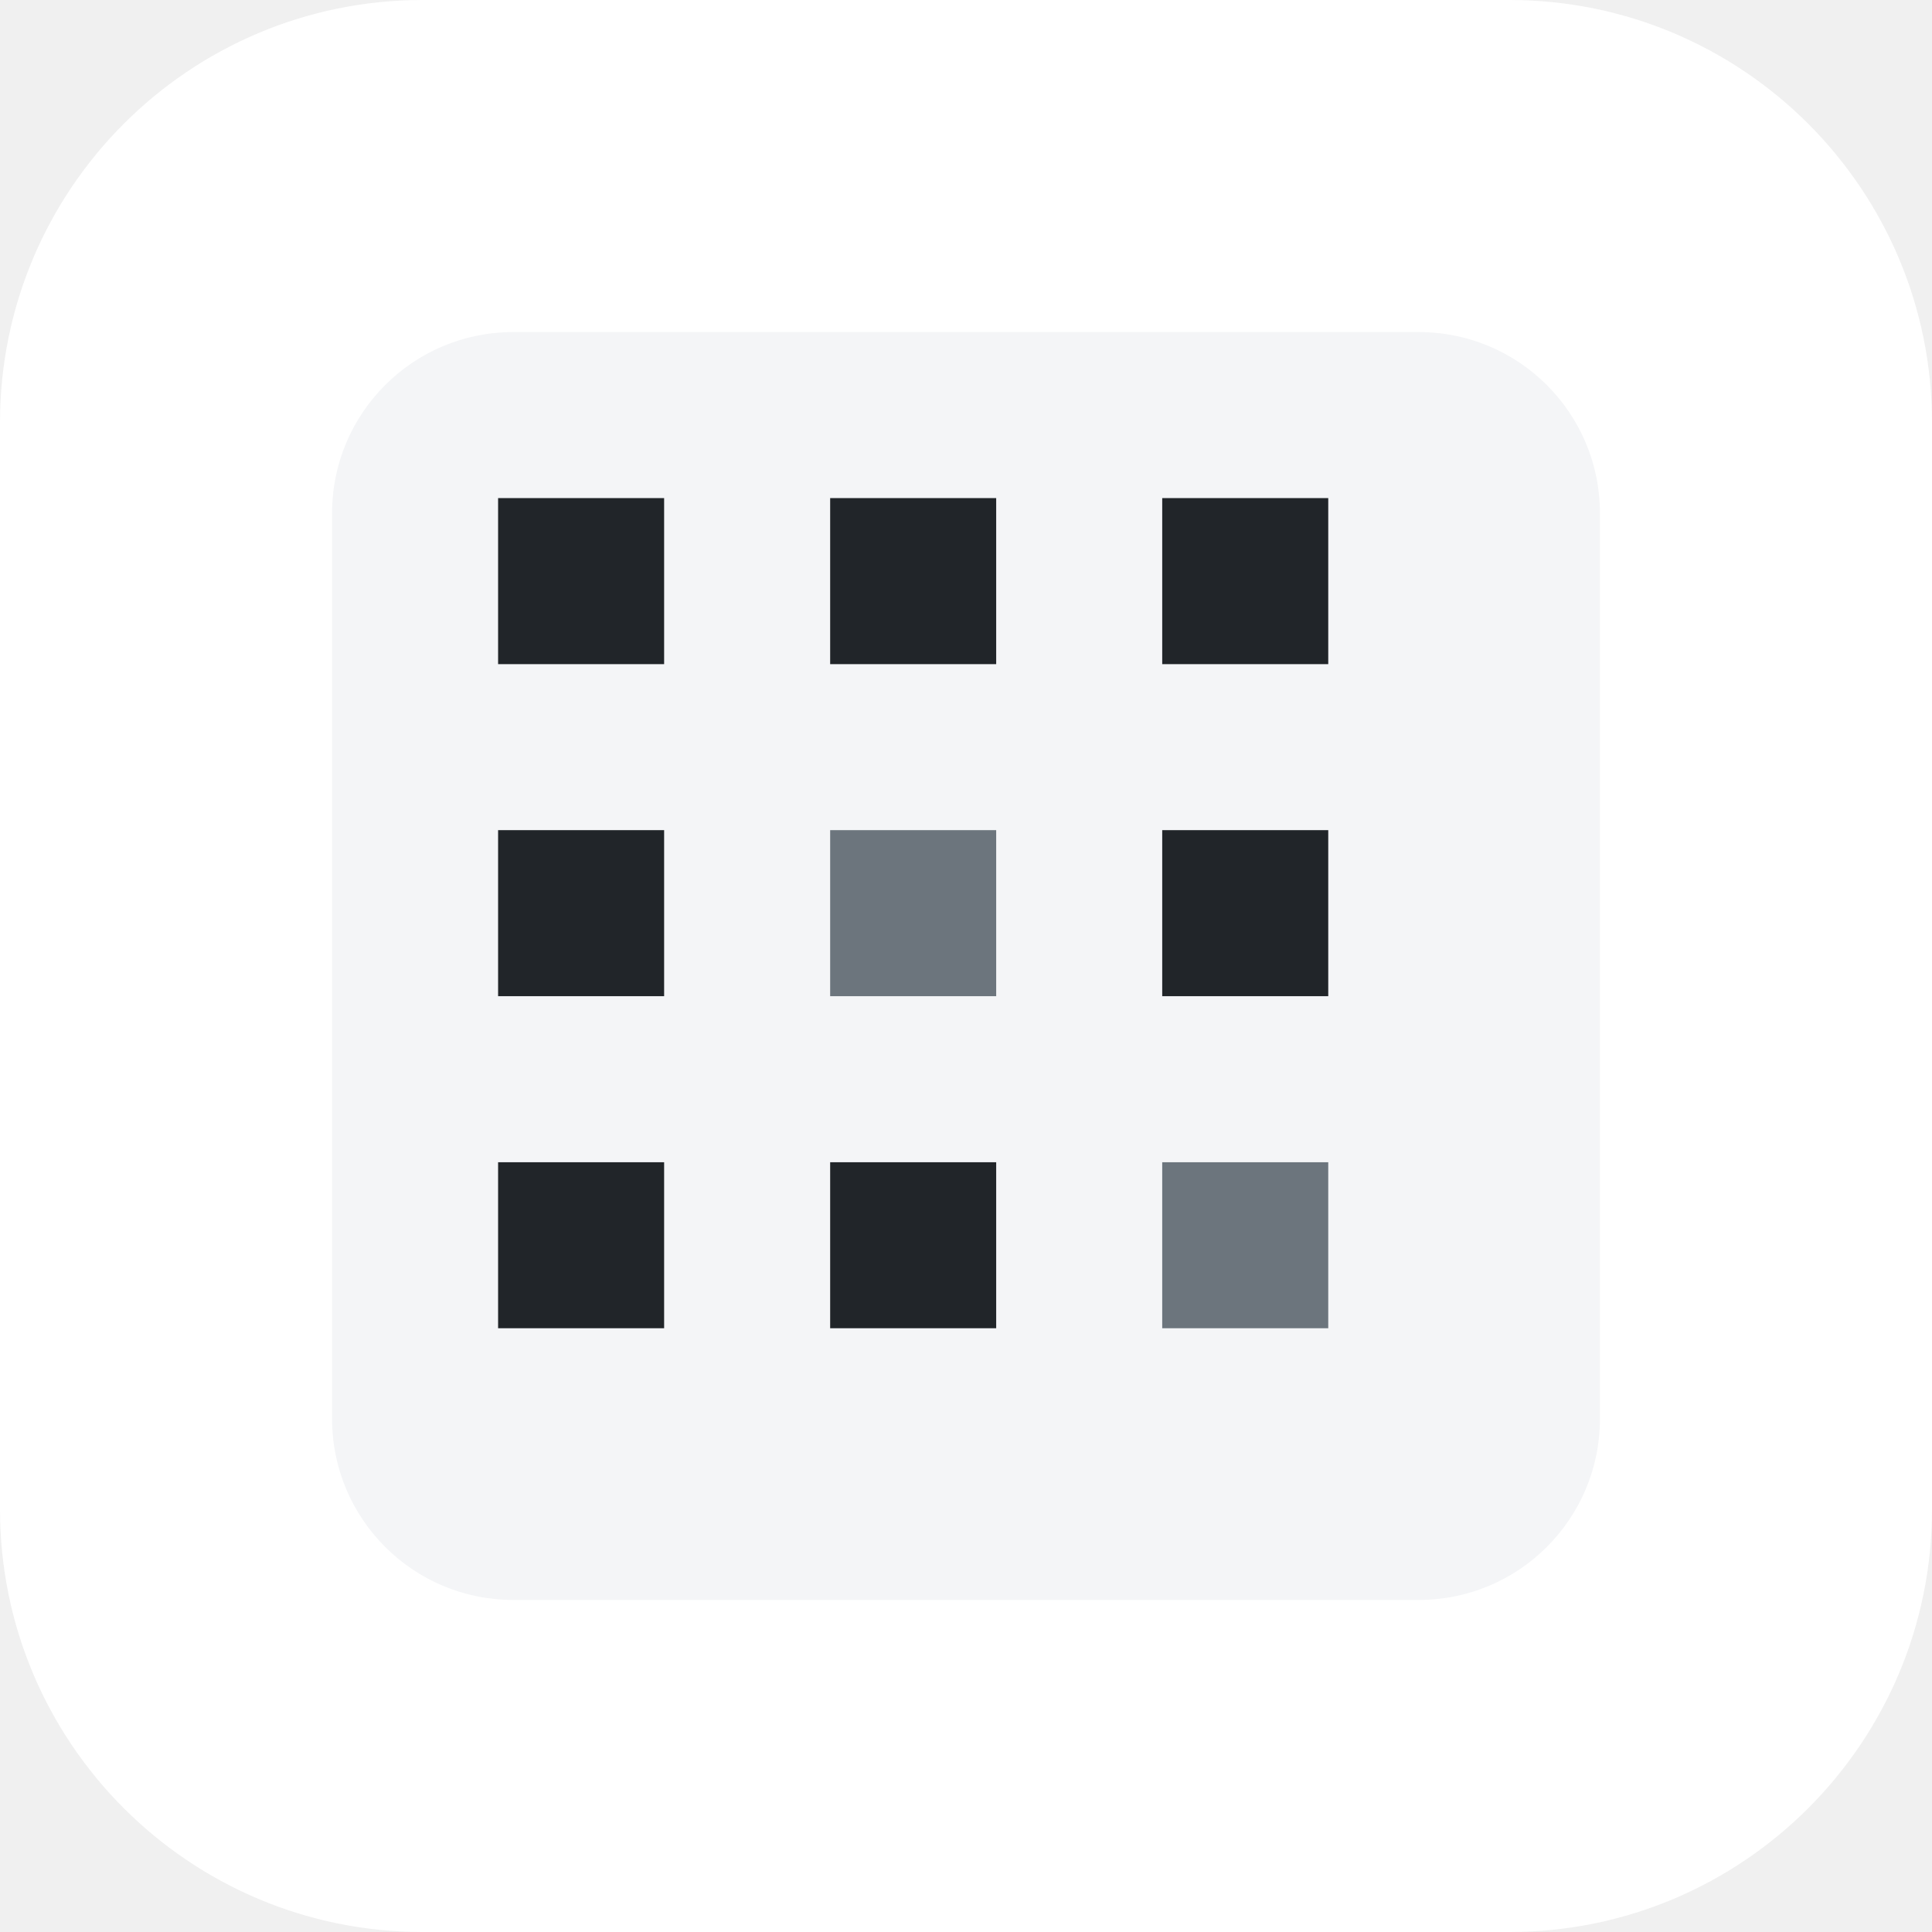
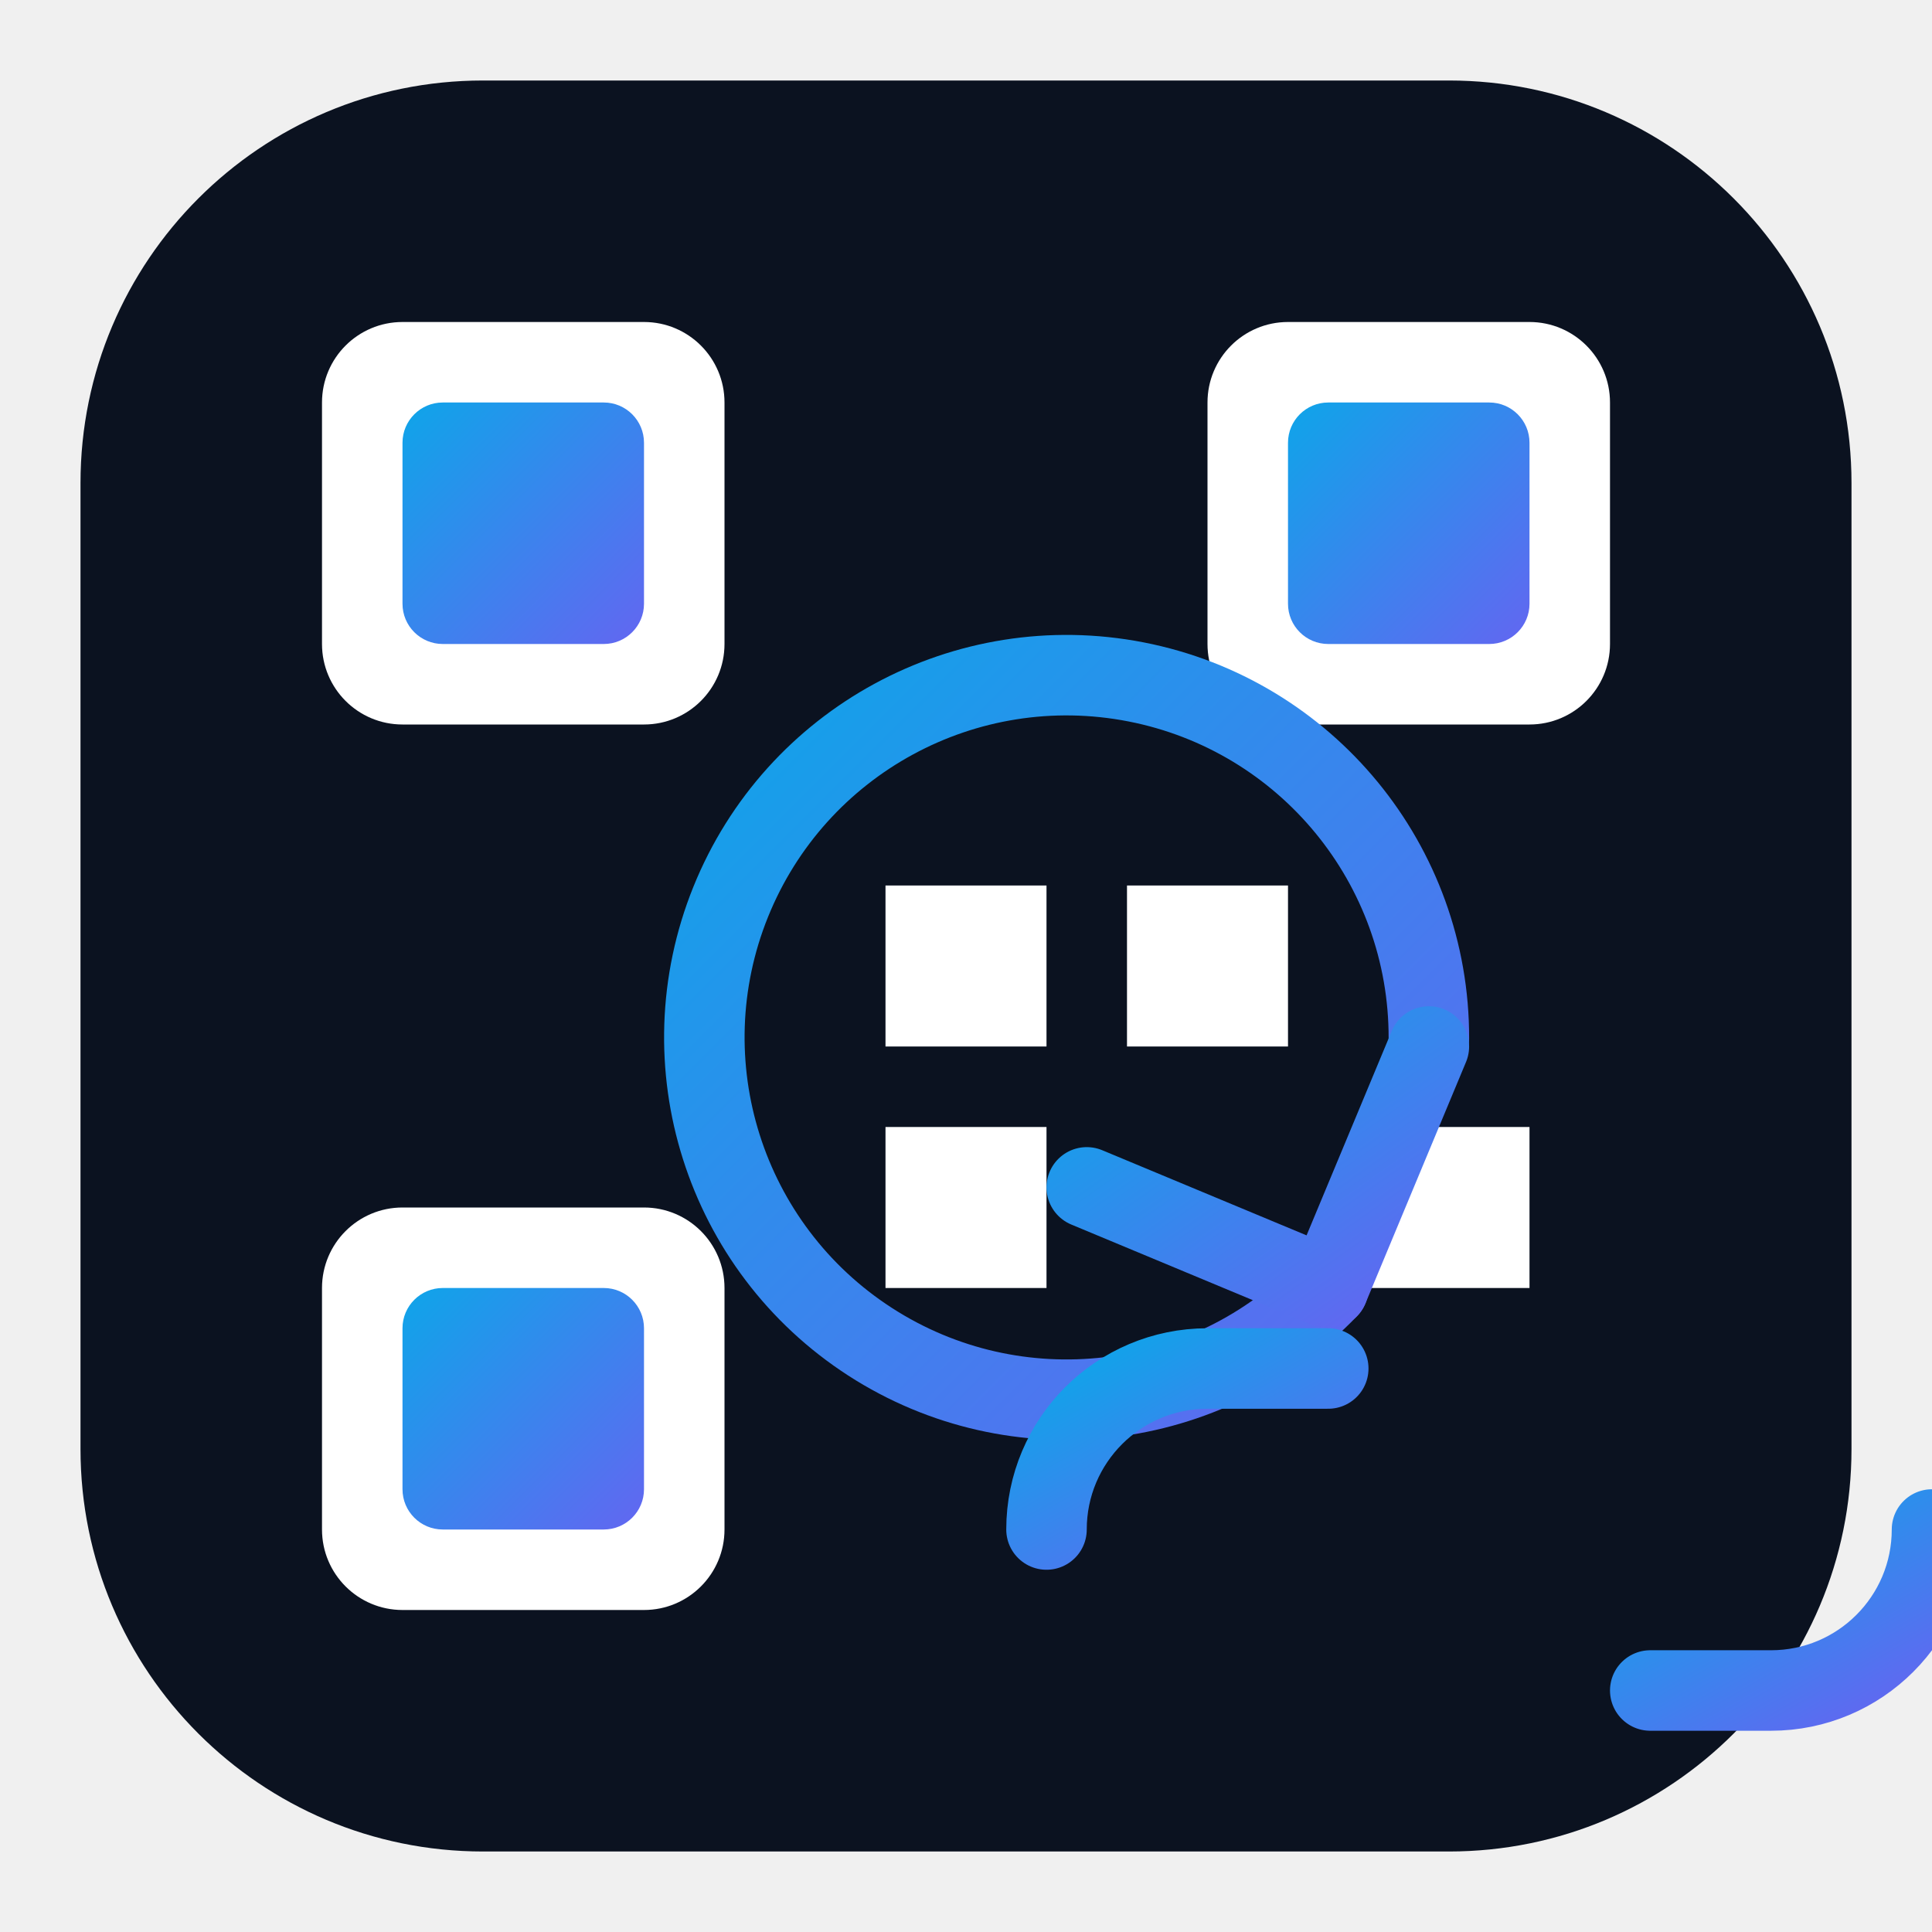
- <svg xmlns="http://www.w3.org/2000/svg" width="48" height="48" viewBox="0 0 128 128" fill="none">
-   <rect width="128" height="128" rx="28" fill="white" />
-   <g clip-path="url(#clip0_101_2)">
-     <rect x="22" y="22" width="84" height="84" rx="12" fill="#F4F5F7" />
-     <path fill-rule="evenodd" clip-rule="evenodd" d="M44 33H33V44H44V33ZM38.5 38.5V38.51H38.5V38.5Z" fill="#212529" />
-     <path d="M55 33H66V44H55V33Z" fill="#212529" />
-     <path d="M77 33H88V44H77V33Z" fill="#212529" />
-     <path fill-rule="evenodd" clip-rule="evenodd" d="M44 55H33V66H44V55ZM38.5 60.5V60.51H38.5V60.5Z" fill="#212529" />
-     <path d="M55 55H66V66H55V55Z" fill="#6C757D" />
-     <path d="M77 55H88V66H77V55Z" fill="#212529" />
-     <path fill-rule="evenodd" clip-rule="evenodd" d="M44 77H33V88H44V77ZM38.5 82.5V82.51H38.5V82.5Z" fill="#212529" />
-     <path d="M55 77H66V88H55V77Z" fill="#212529" />
-     <path d="M77 77H88V88H77V77Z" fill="#6C757D" />
+ <svg xmlns="http://www.w3.org/2000/svg" width="48" height="48" viewBox="0 0 48 48">
+   <defs>
+     <linearGradient id="g48" x1="0%" y1="0%" x2="100%" y2="100%">
+       <stop offset="0%" stop-color="#0EA5E9" />
+       <stop offset="100%" stop-color="#6366F1" />
+     </linearGradient>
+     <style>
+       .bg{fill:#0B1220;}
+       .qr{fill:#ffffff;}
+       .acc{fill:url(#g48);}
+       .st{stroke:url(#g48);stroke-width:2;stroke-linecap:round;stroke-linejoin:round;fill:none;}
+     </style>
+   </defs>
+   <rect x="2" y="2" width="44" height="44" rx="10" class="bg" />
+   <g transform="translate(8,8)">
+     <g class="qr">
+       <rect x="0" y="0" width="10" height="10" rx="2" />
+       <rect x="0" y="22" width="10" height="10" rx="2" />
+       <rect x="22" y="0" width="10" height="10" rx="2" />
+       <rect x="2" y="2" width="6" height="6" rx="1" class="acc" />
+       <rect x="2" y="24" width="6" height="6" rx="1" class="acc" />
+       <rect x="24" y="2" width="6" height="6" rx="1" class="acc" />
+     </g>
+     <rect x="14" y="14" width="4" height="4" class="qr" />
+     <rect x="20" y="14" width="4" height="4" class="qr" />
+     <rect x="14" y="20" width="4" height="4" class="qr" />
+     <rect x="26" y="20" width="4" height="4" class="qr" />
  </g>
-   <defs>
-     <clipPath id="clip0_101_2">
-       <rect x="22" y="22" width="84" height="84" rx="12" fill="white" />
-     </clipPath>
-   </defs>
+   <path d="M33 32a9 9 0 1 1 2.5-6.2" class="st" />
+   <path d="M33 32h-6" class="st" />
+   <path d="M35.5 26l-2.5 6-6-2.5" class="st" />
+   <g transform="translate(26,34)">
+     <path d="M0 4a4 4 0 0 1 4-4h3" class="st" />
+     <path d="M22 4a4 4 0 0 1-4 4h-3" class="st" />
+     <path d="M7 2h10" class="st" />
+   </g>
</svg>
